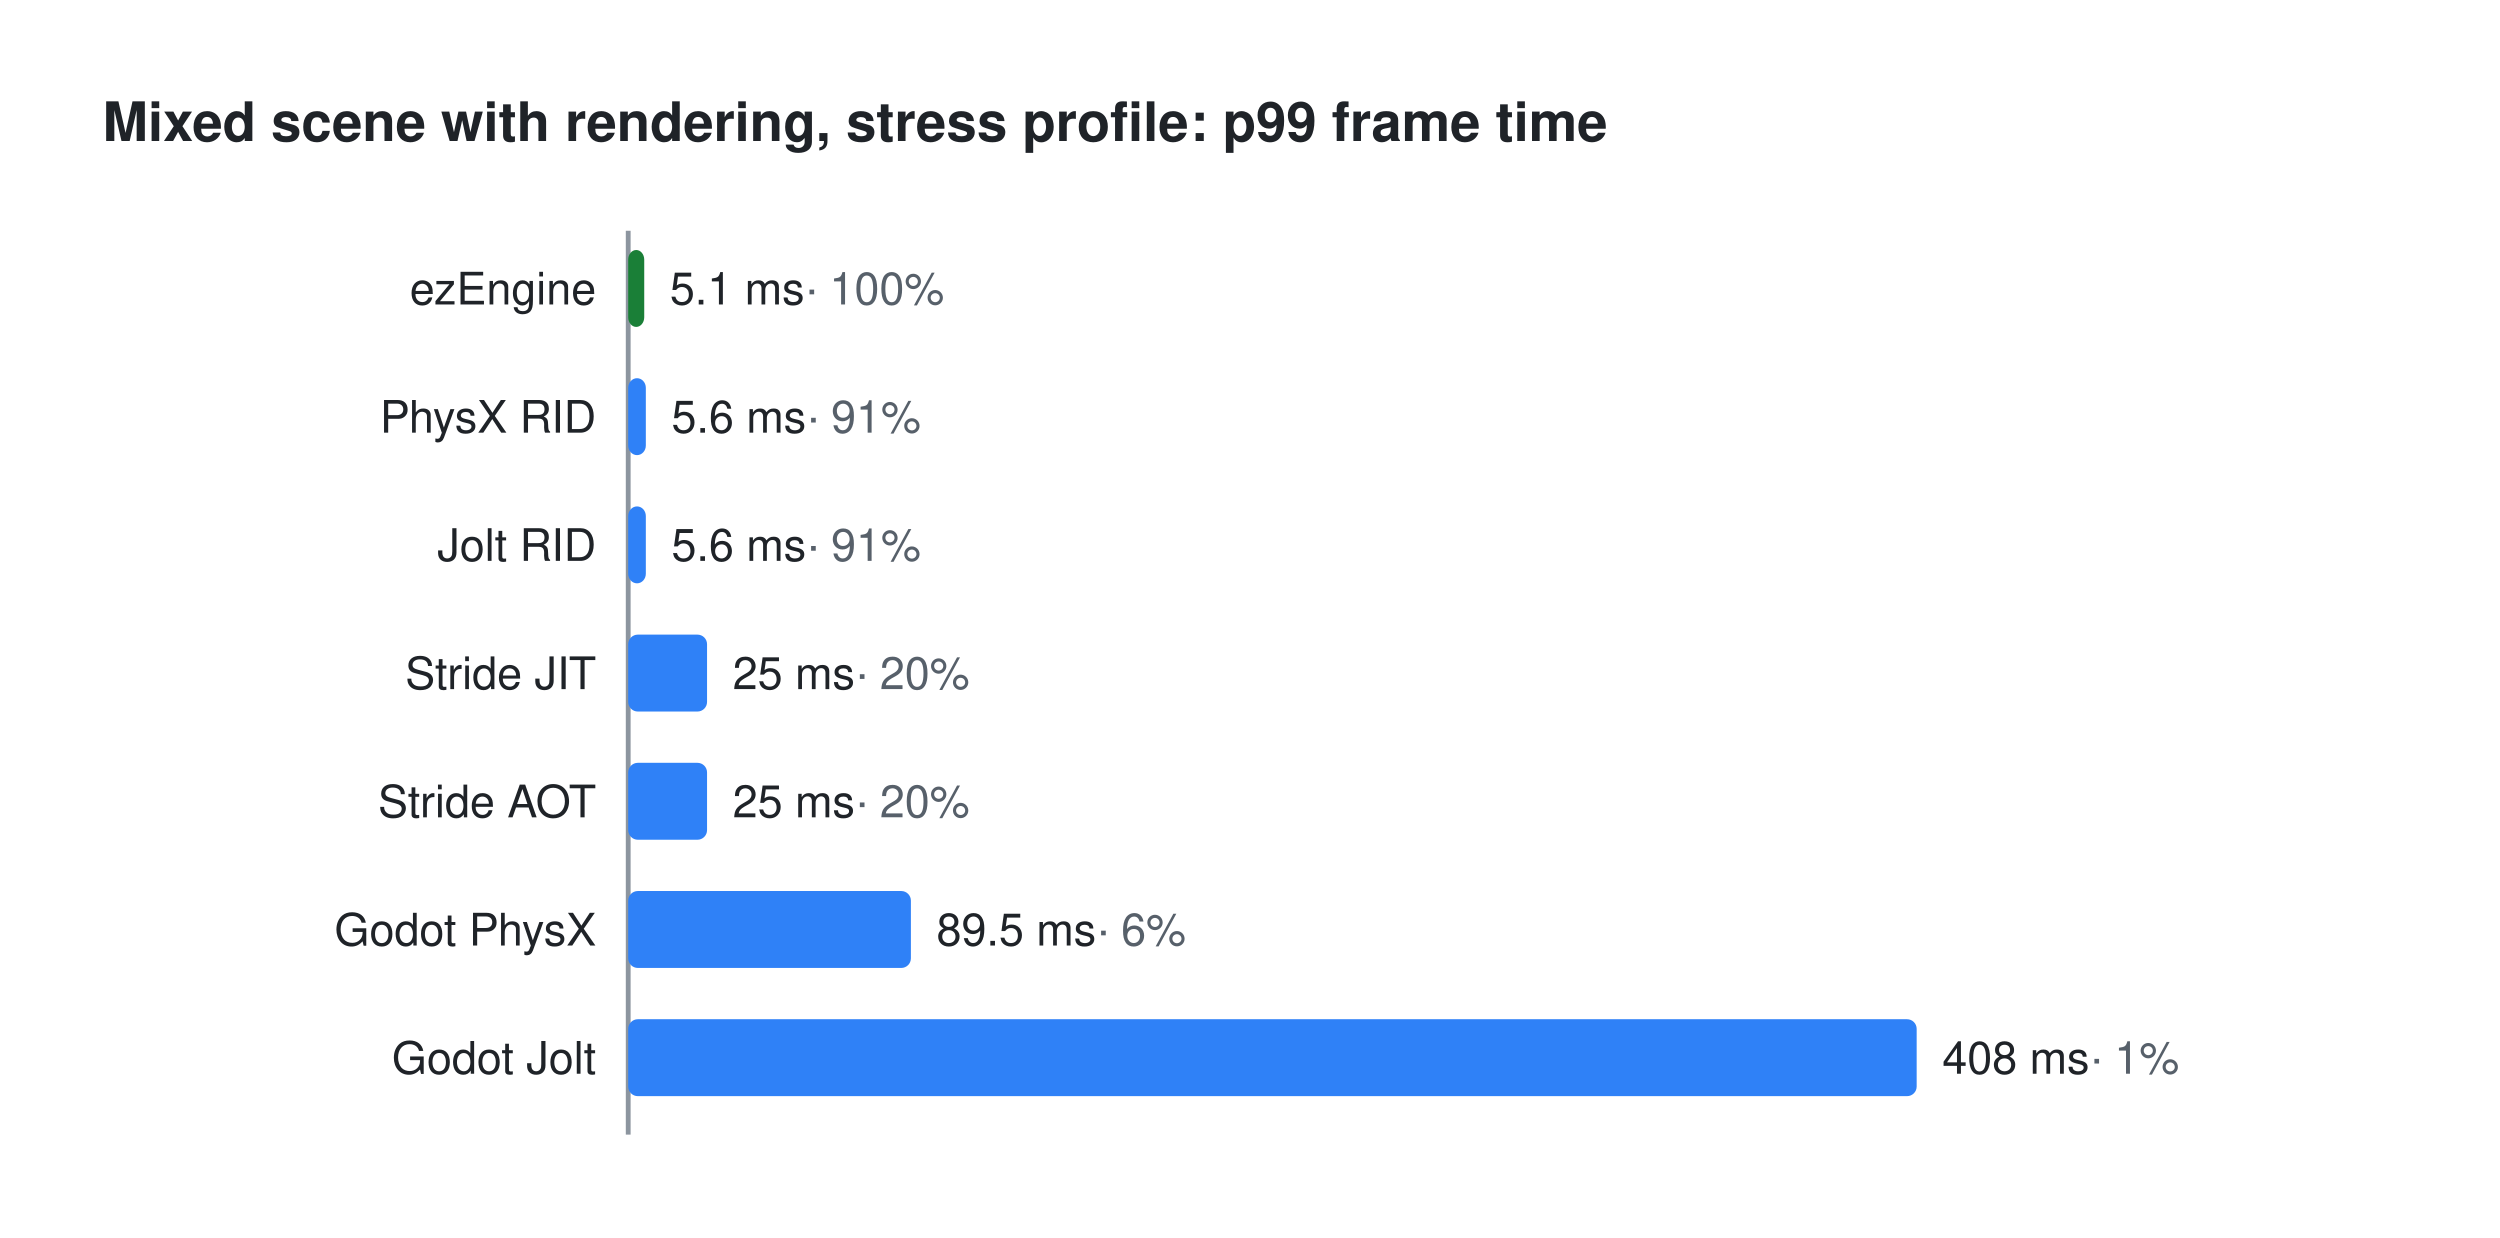
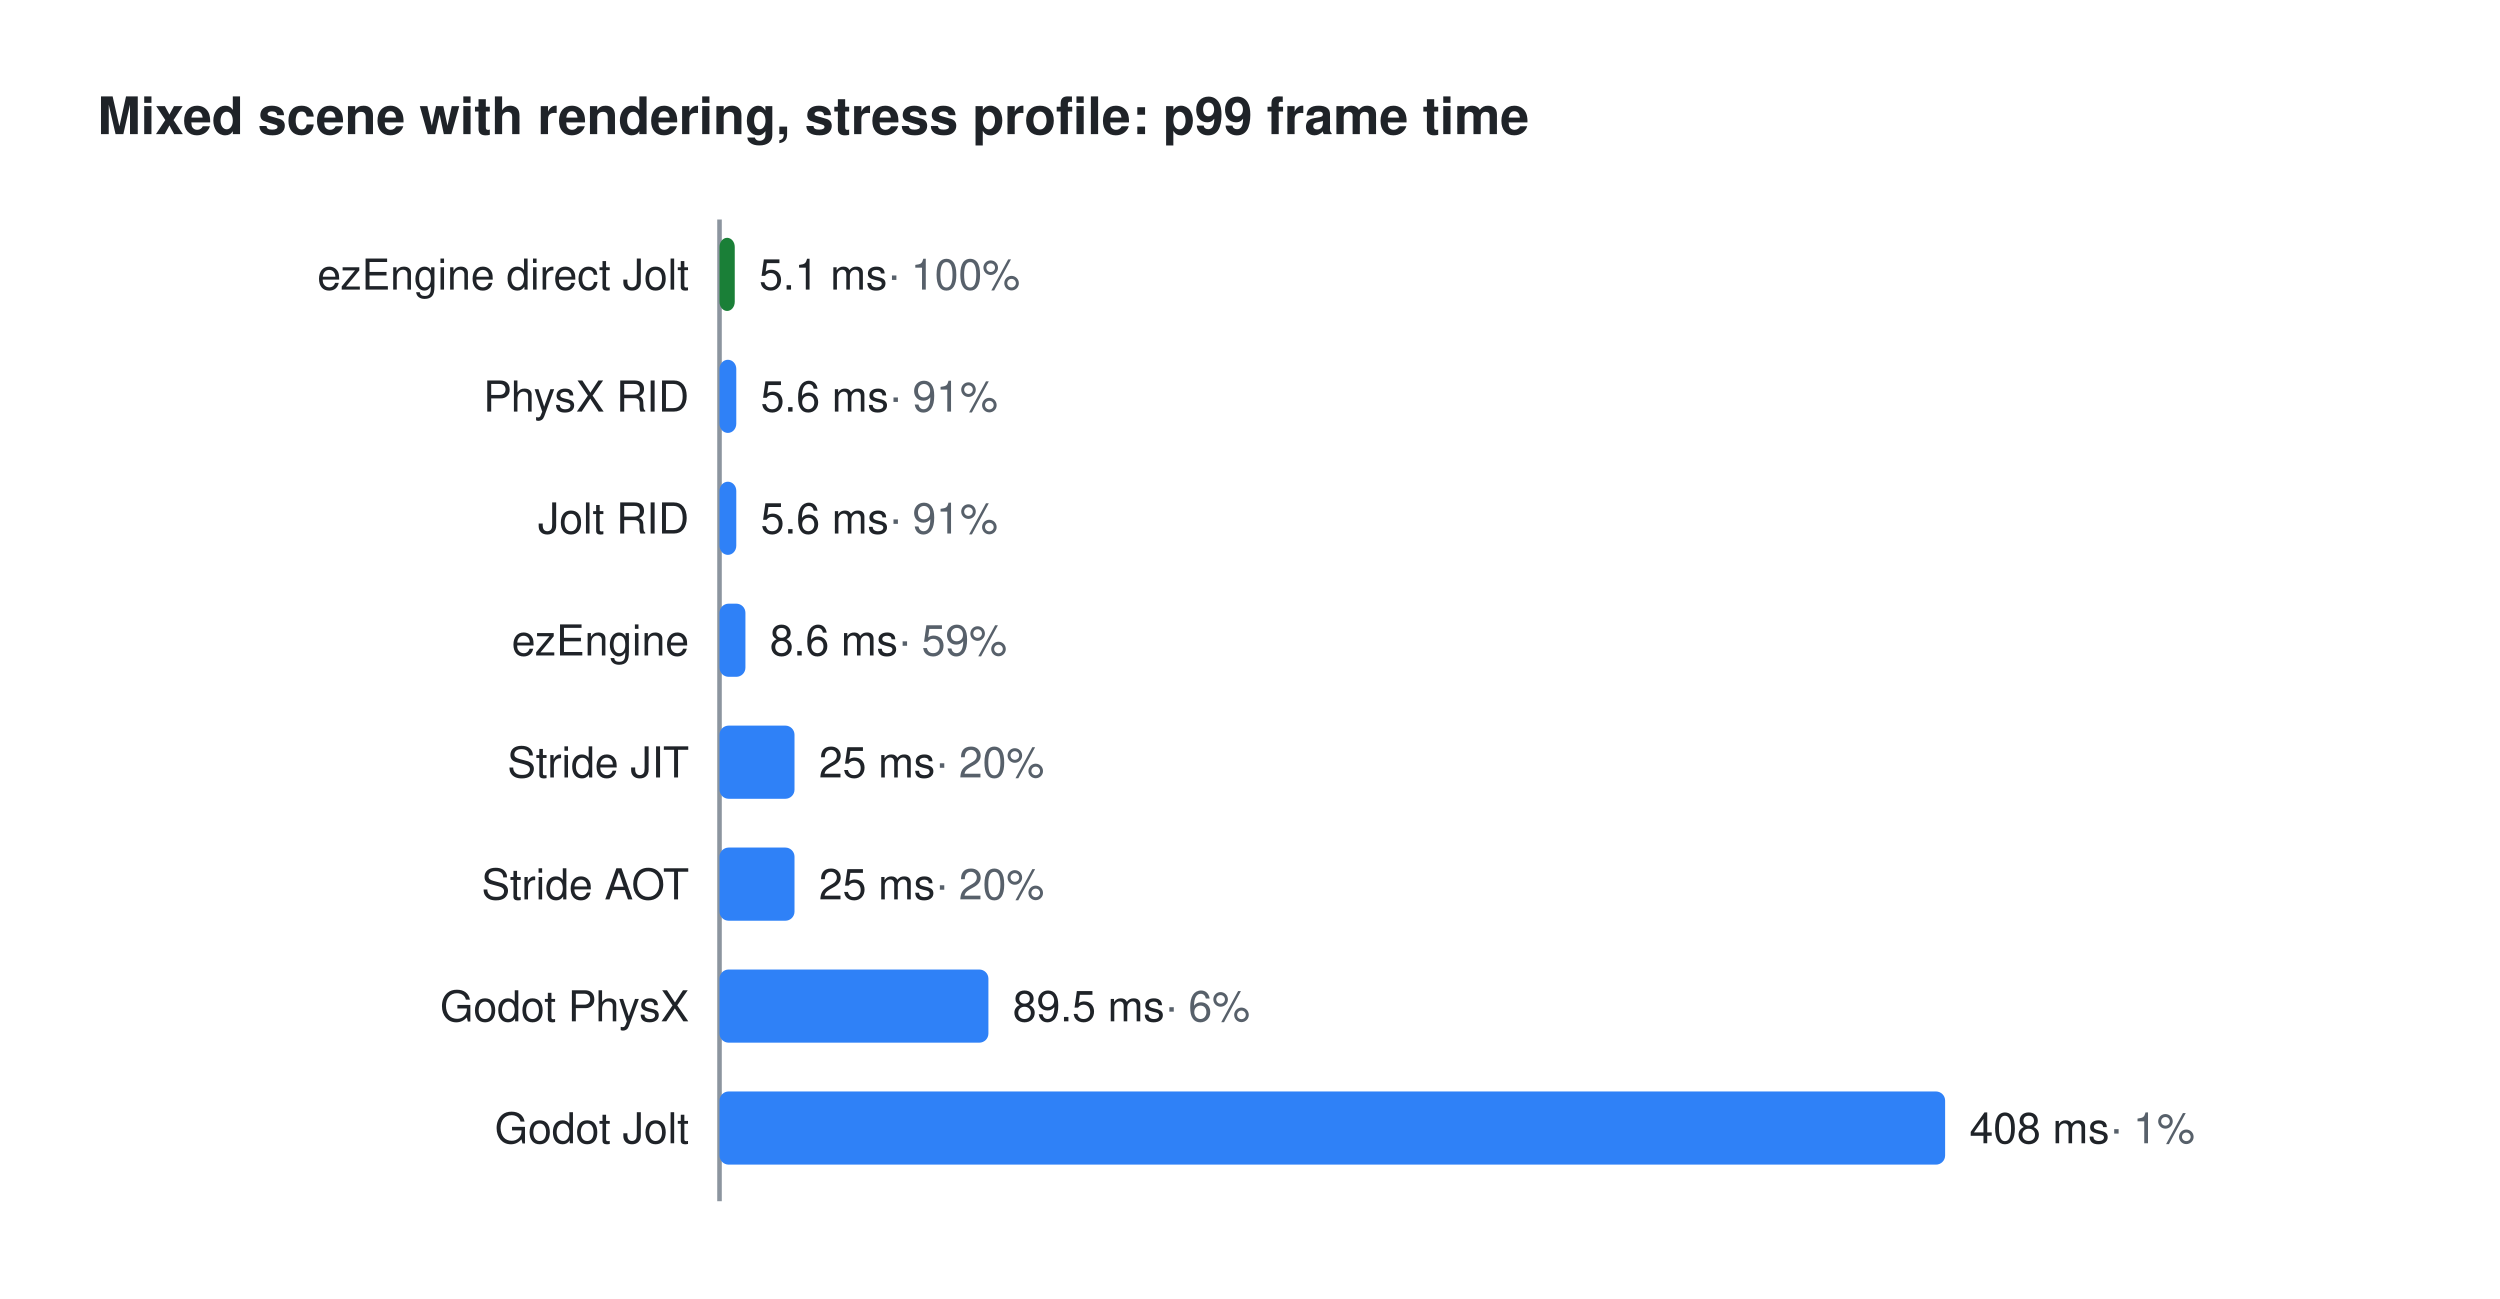
- <svg xmlns="http://www.w3.org/2000/svg" width="780" height="386" viewBox="0 0 780 386" font-family="Segoe UI, Helvetica, Arial, sans-serif">
+ <svg xmlns="http://www.w3.org/2000/svg" width="820" height="426" viewBox="0 0 820 426" font-family="Segoe UI, Helvetica, Arial, sans-serif">
  <style>.t{fill:#1f2328}.m{fill:#57606a}.ax{stroke:#8c959f}.bar{fill:#2f81f7}.best{fill:#1a7f37}@media (prefers-color-scheme:dark){.t{fill:#e6edf3}.m{fill:#9198a1}.ax{stroke:#6e7681}.best{fill:#3fb950}}</style>
  <text x="32" y="44" font-size="17" font-weight="600" class="t">Mixed scene with rendering, stress profile: p99 frame time</text>
-   <line x1="196" y1="72" x2="196" y2="354" class="ax" stroke-width="1.5" />
-   <text x="186" y="95" font-size="14" text-anchor="end" class="t">ezEngine</text>
-   <rect x="196" y="78" width="5.0" height="24" rx="3" class="best" />
-   <text x="209.0" y="95" font-size="14" class="t">5.1 ms<tspan class="m"> · 100%</tspan>
+   <line x1="236" y1="72" x2="236" y2="394" class="ax" stroke-width="1.5" />
+   <text x="226" y="95" font-size="14" text-anchor="end" class="t">ezEngine direct Jolt</text>
+   <rect x="236" y="78" width="5.0" height="24" rx="3" class="best" />
+   <text x="249.0" y="95" font-size="14" class="t">5.1 ms<tspan class="m"> · 100%</tspan>
  </text>
-   <text x="186" y="135" font-size="14" text-anchor="end" class="t">PhysX RID</text>
-   <rect x="196" y="118" width="5.5" height="24" rx="3" class="bar" />
-   <text x="209.5" y="135" font-size="14" class="t">5.6 ms<tspan class="m"> · 91%</tspan>
+   <text x="226" y="135" font-size="14" text-anchor="end" class="t">PhysX RID</text>
+   <rect x="236" y="118" width="5.5" height="24" rx="3" class="bar" />
+   <text x="249.5" y="135" font-size="14" class="t">5.6 ms<tspan class="m"> · 91%</tspan>
  </text>
-   <text x="186" y="175" font-size="14" text-anchor="end" class="t">Jolt RID</text>
-   <rect x="196" y="158" width="5.5" height="24" rx="3" class="bar" />
-   <text x="209.5" y="175" font-size="14" class="t">5.6 ms<tspan class="m"> · 91%</tspan>
+   <text x="226" y="175" font-size="14" text-anchor="end" class="t">Jolt RID</text>
+   <rect x="236" y="158" width="5.5" height="24" rx="3" class="bar" />
+   <text x="249.5" y="175" font-size="14" class="t">5.6 ms<tspan class="m"> · 91%</tspan>
  </text>
-   <text x="186" y="215" font-size="14" text-anchor="end" class="t">Stride JIT</text>
-   <rect x="196" y="198" width="24.6" height="24" rx="3" class="bar" />
-   <text x="228.6" y="215" font-size="14" class="t">25 ms<tspan class="m"> · 20%</tspan>
+   <text x="226" y="215" font-size="14" text-anchor="end" class="t">ezEngine</text>
+   <rect x="236" y="198" width="8.5" height="24" rx="3" class="bar" />
+   <text x="252.5" y="215" font-size="14" class="t">8.6 ms<tspan class="m"> · 59%</tspan>
  </text>
-   <text x="186" y="255" font-size="14" text-anchor="end" class="t">Stride AOT</text>
-   <rect x="196" y="238" width="24.6" height="24" rx="3" class="bar" />
-   <text x="228.6" y="255" font-size="14" class="t">25 ms<tspan class="m"> · 20%</tspan>
+   <text x="226" y="255" font-size="14" text-anchor="end" class="t">Stride JIT</text>
+   <rect x="236" y="238" width="24.6" height="24" rx="3" class="bar" />
+   <text x="268.6" y="255" font-size="14" class="t">25 ms<tspan class="m"> · 20%</tspan>
  </text>
-   <text x="186" y="295" font-size="14" text-anchor="end" class="t">Godot PhysX</text>
-   <rect x="196" y="278" width="88.2" height="24" rx="3" class="bar" />
-   <text x="292.2" y="295" font-size="14" class="t">89.5 ms<tspan class="m"> · 6%</tspan>
+   <text x="226" y="295" font-size="14" text-anchor="end" class="t">Stride AOT</text>
+   <rect x="236" y="278" width="24.6" height="24" rx="3" class="bar" />
+   <text x="268.6" y="295" font-size="14" class="t">25 ms<tspan class="m"> · 20%</tspan>
  </text>
-   <text x="186" y="335" font-size="14" text-anchor="end" class="t">Godot Jolt</text>
-   <rect x="196" y="318" width="402.0" height="24" rx="3" class="bar" />
-   <text x="606.0" y="335" font-size="14" class="t">408 ms<tspan class="m"> · 1%</tspan>
+   <text x="226" y="335" font-size="14" text-anchor="end" class="t">Godot PhysX</text>
+   <rect x="236" y="318" width="88.2" height="24" rx="3" class="bar" />
+   <text x="332.2" y="335" font-size="14" class="t">89.5 ms<tspan class="m"> · 6%</tspan>
+   </text>
+   <text x="226" y="375" font-size="14" text-anchor="end" class="t">Godot Jolt</text>
+   <rect x="236" y="358" width="402.0" height="24" rx="3" class="bar" />
+   <text x="646.0" y="375" font-size="14" class="t">408 ms<tspan class="m"> · 1%</tspan>
  </text>
</svg>
